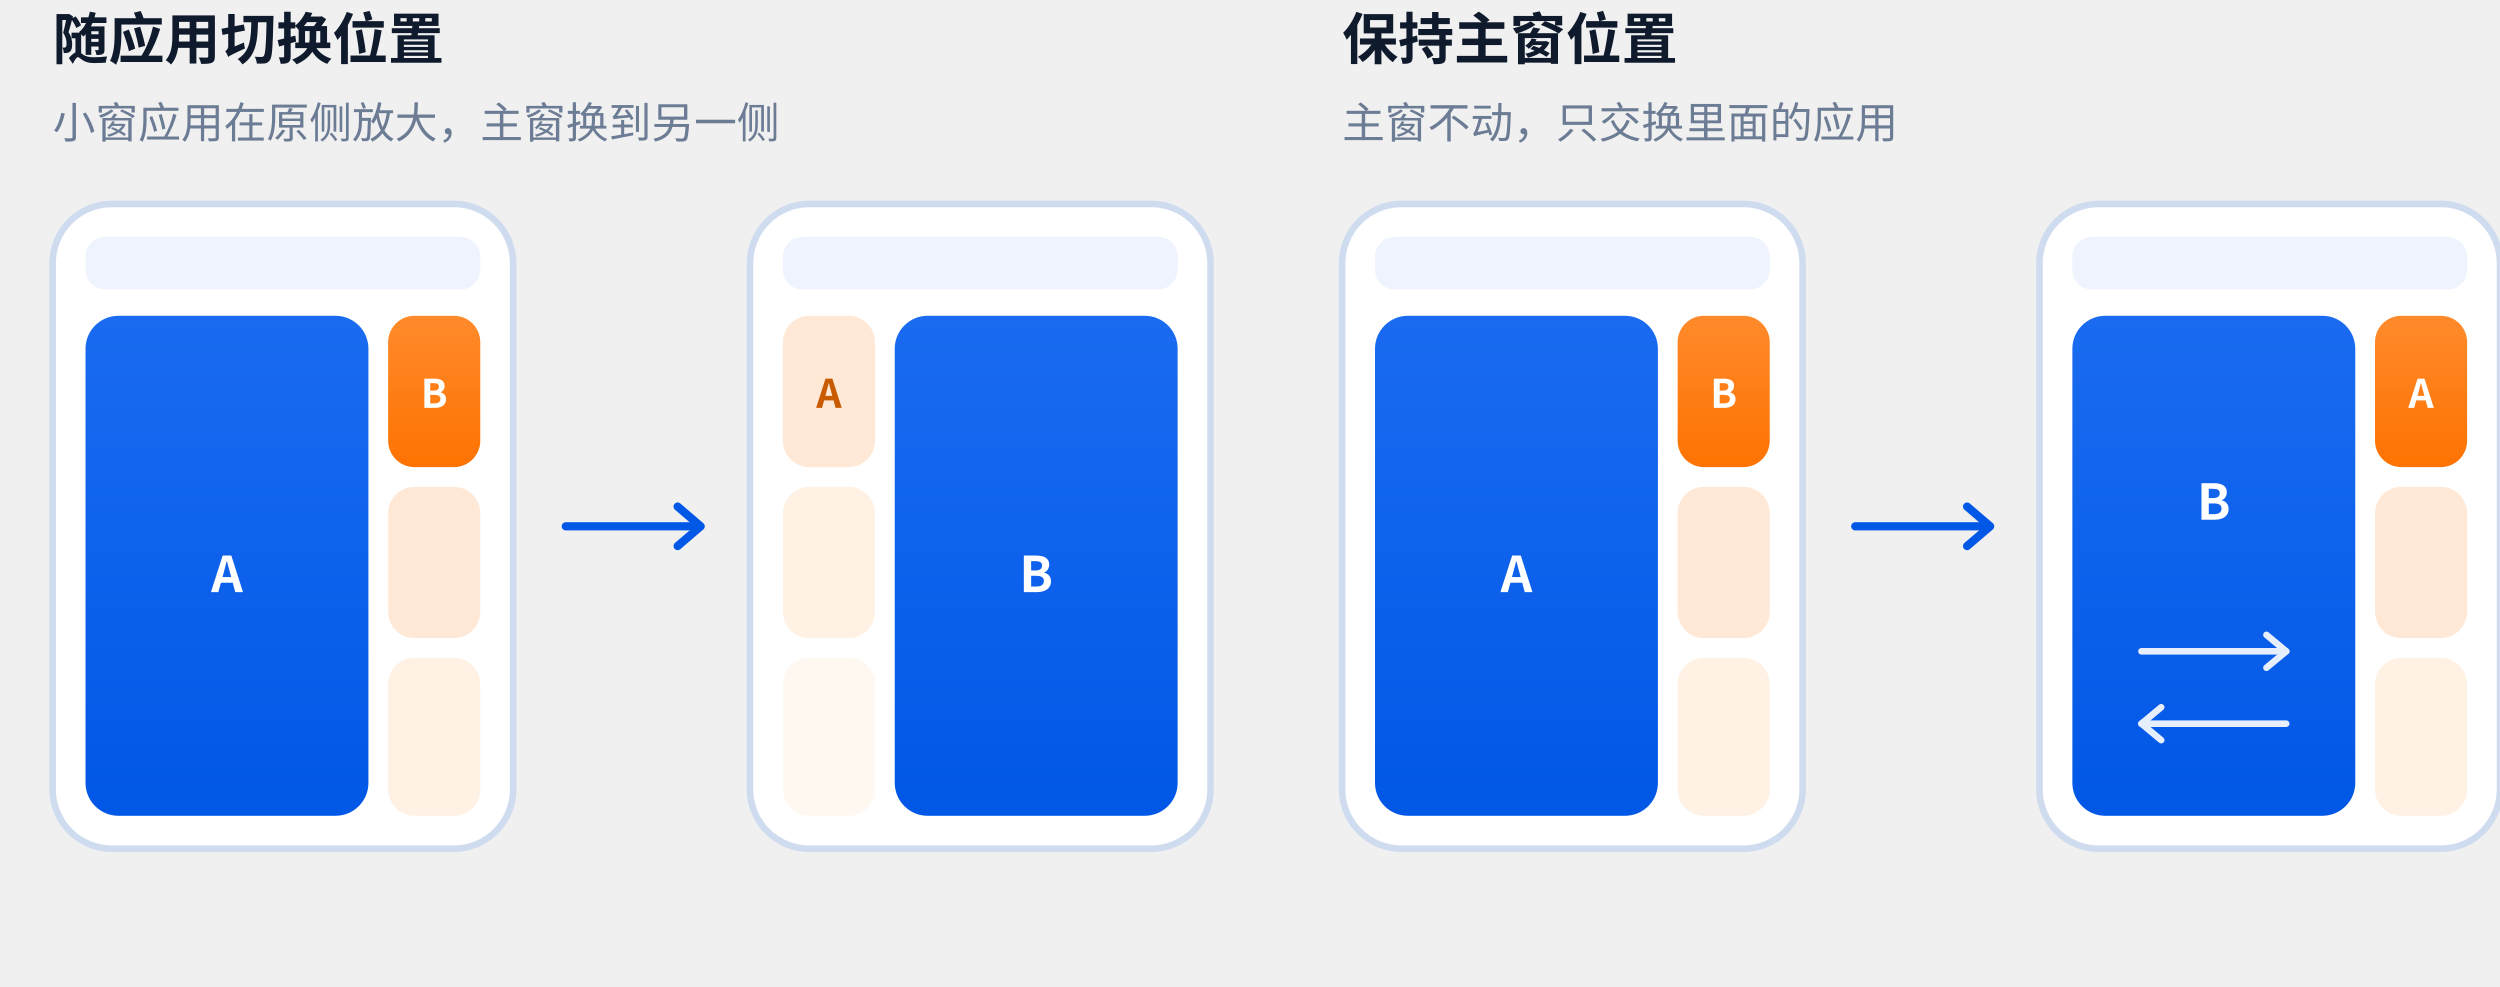
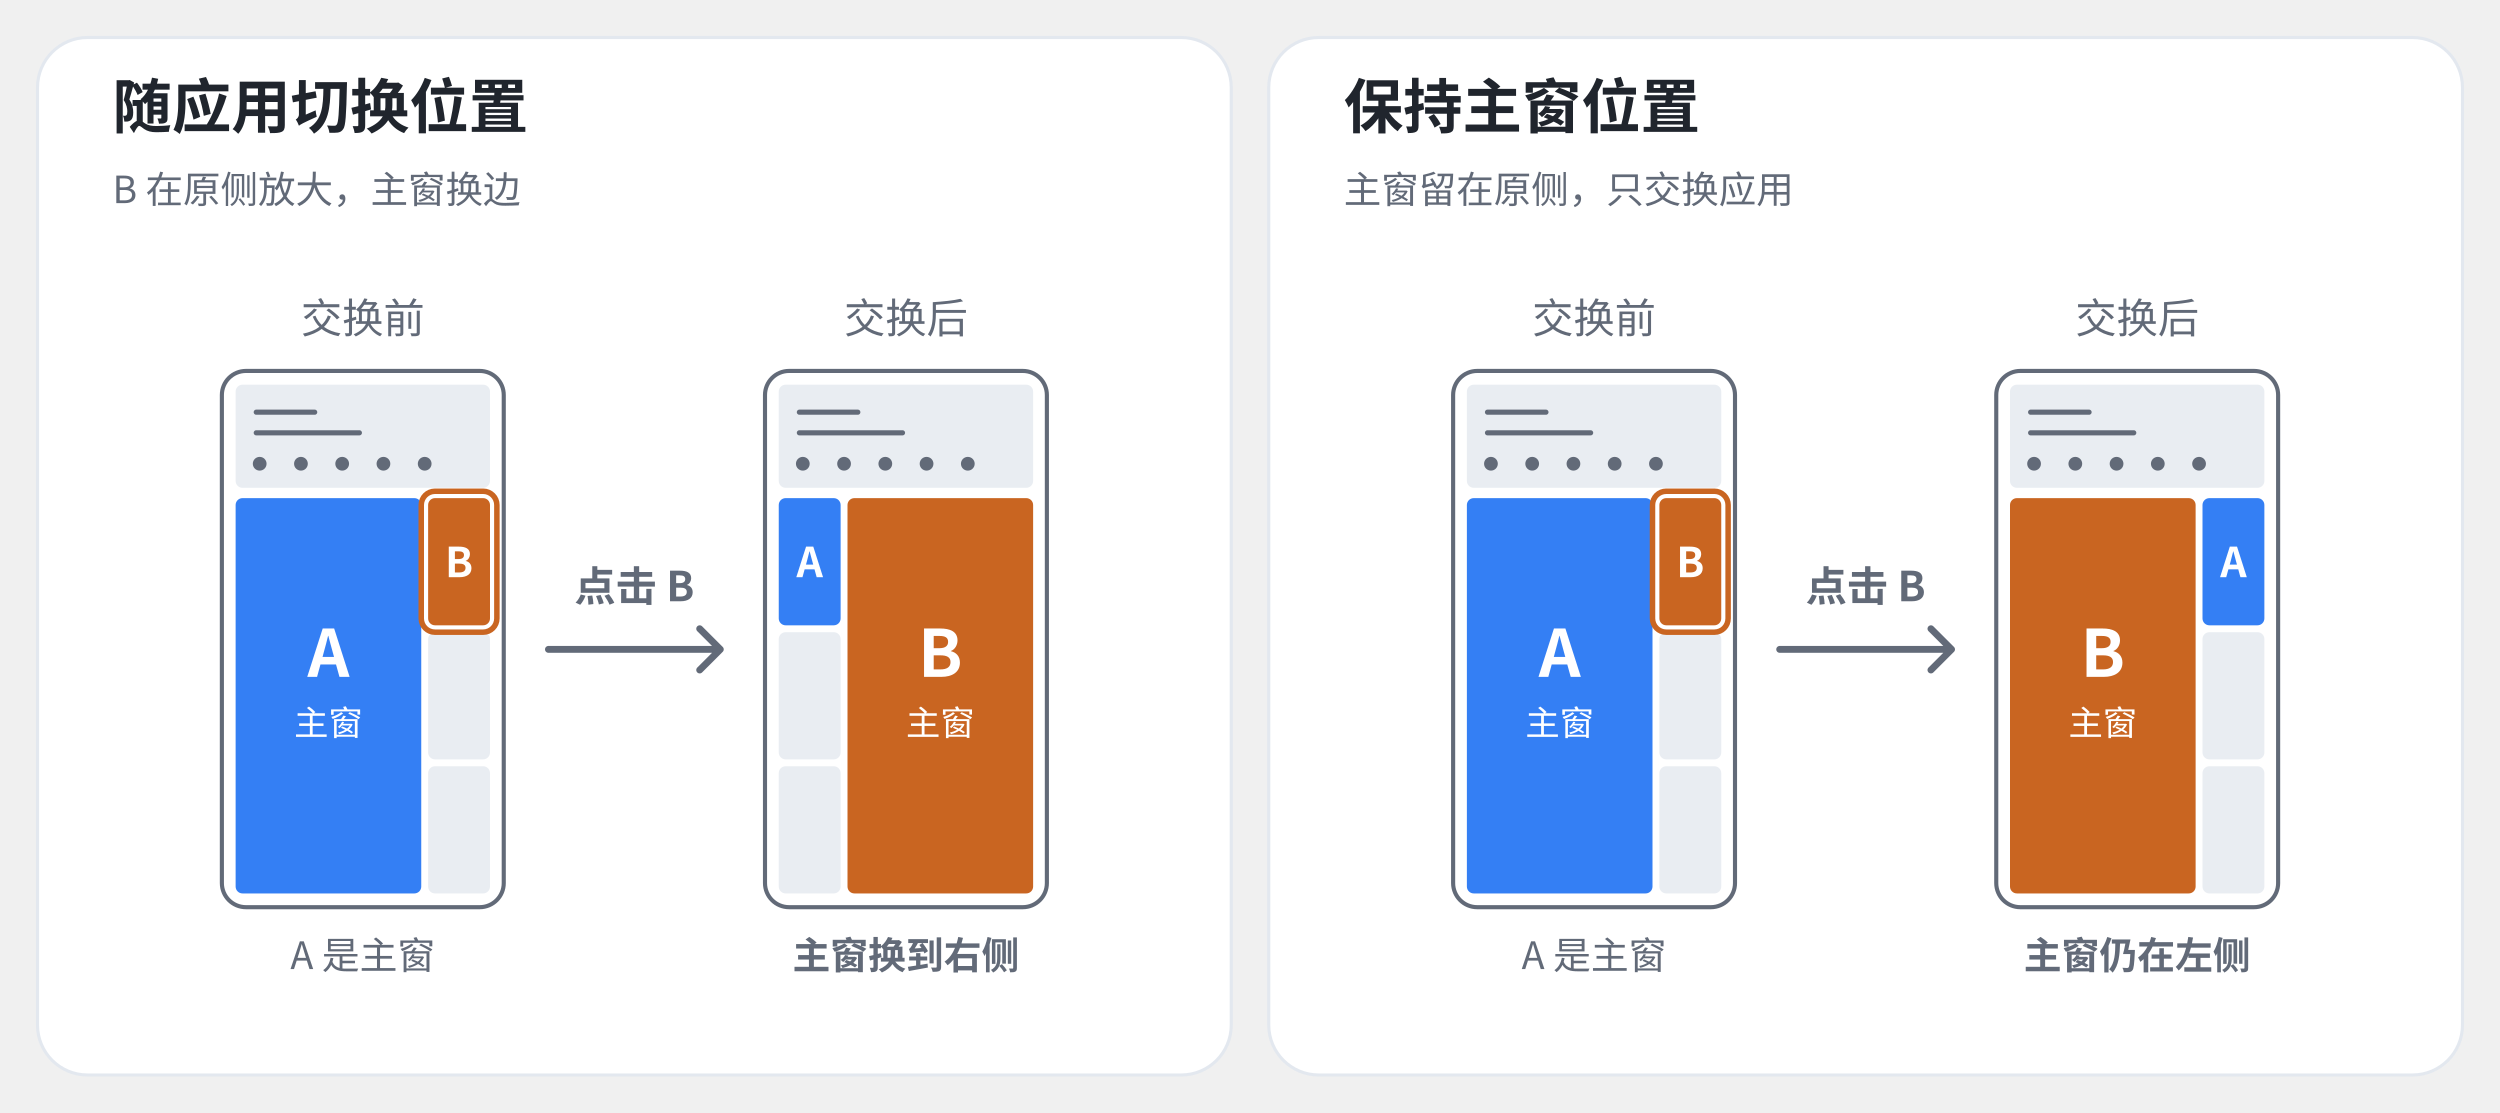
- <svg xmlns="http://www.w3.org/2000/svg" width="760" height="300" viewBox="0 0 760 300" role="img" aria-labelledby="title desc">
-   <defs>
-     <linearGradient id="blue" x1="0" y1="0" x2="0" y2="1">
-       <stop offset="0" stop-color="#1a6bf0" />
-       <stop offset="1" stop-color="#0157e6" />
-     </linearGradient>
-     <linearGradient id="orange" x1="0" y1="0" x2="0" y2="1">
-       <stop offset="0" stop-color="#ff8a2b" />
-       <stop offset="1" stop-color="#fe7302" />
-     </linearGradient>
-   </defs>
-   <g font-family="-apple-system,BlinkMacSystemFont,Segoe UI,Microsoft YaHei,Noto Sans CJK SC,sans-serif">
-     <g transform="translate(16 18)">
-       <text x="0" y="0" fill="#0f1b2d" font-size="17" font-weight="650">随应用切换位置</text>
-       <text x="0" y="24" fill="#6b7c94" font-size="13">小窗应用在原侧放大，主窗换到另一侧</text>
-       <g transform="translate(0 44)">
-         <rect x="0" y="0" width="140" height="196" rx="18" fill="#fff" stroke="#cfdcef" stroke-width="2" />
-         <rect x="10" y="10" width="120" height="16" rx="6" fill="#eef3fd" />
-         <rect x="10" y="34" width="86" height="152" rx="10" fill="url(#blue)" />
-         <rect x="102" y="34" width="28" height="46" rx="8" fill="url(#orange)" />
-         <rect x="102" y="86" width="28" height="46" rx="8" fill="#ffe9d6" />
-         <rect x="102" y="138" width="28" height="48" rx="8" fill="#fff1e4" />
-         <text x="53" y="118" text-anchor="middle" fill="#fff" font-size="15" font-weight="600">A</text>
-         <text x="116" y="62" text-anchor="middle" fill="#fff" font-size="12" font-weight="600">B</text>
-         <path d="M156 98H196" fill="none" stroke="#0157e6" stroke-width="2.5" stroke-linecap="round" />
-         <path d="M190 92L197 98L190 104" fill="none" stroke="#0157e6" stroke-width="2.5" stroke-linecap="round" stroke-linejoin="round" />
-         <rect x="212" y="0" width="140" height="196" rx="18" fill="#fff" stroke="#cfdcef" stroke-width="2" />
-         <rect x="222" y="10" width="120" height="16" rx="6" fill="#eef3fd" />
-         <rect x="222" y="34" width="28" height="46" rx="8" fill="#ffe9d6" />
-         <rect x="222" y="86" width="28" height="46" rx="8" fill="#fff1e4" />
-         <rect x="222" y="138" width="28" height="48" rx="8" fill="#fff8f1" />
-         <rect x="256" y="34" width="86" height="152" rx="10" fill="url(#blue)" />
-         <text x="299" y="118" text-anchor="middle" fill="#fff" font-size="15" font-weight="600">B</text>
-         <text x="236" y="62" text-anchor="middle" fill="#c85a00" font-size="12" font-weight="600">A</text>
-       </g>
-     </g>
-     <g transform="translate(408 18)">
-       <text x="0" y="0" fill="#0f1b2d" font-size="17" font-weight="650">保持主窗位置</text>
-       <text x="0" y="24" fill="#6b7c94" font-size="13">主窗不动，只交换里面的应用</text>
-       <g transform="translate(0 44)">
-         <rect x="0" y="0" width="140" height="196" rx="18" fill="#fff" stroke="#cfdcef" stroke-width="2" />
-         <rect x="10" y="10" width="120" height="16" rx="6" fill="#eef3fd" />
-         <rect x="10" y="34" width="86" height="152" rx="10" fill="url(#blue)" />
-         <rect x="102" y="34" width="28" height="46" rx="8" fill="url(#orange)" />
-         <rect x="102" y="86" width="28" height="46" rx="8" fill="#ffe9d6" />
-         <rect x="102" y="138" width="28" height="48" rx="8" fill="#fff1e4" />
-         <text x="53" y="118" text-anchor="middle" fill="#fff" font-size="15" font-weight="600">A</text>
-         <text x="116" y="62" text-anchor="middle" fill="#fff" font-size="12" font-weight="600">B</text>
-         <path d="M156 98H196" fill="none" stroke="#0157e6" stroke-width="2.5" stroke-linecap="round" />
-         <path d="M190 92L197 98L190 104" fill="none" stroke="#0157e6" stroke-width="2.5" stroke-linecap="round" stroke-linejoin="round" />
-         <rect x="212" y="0" width="140" height="196" rx="18" fill="#fff" stroke="#cfdcef" stroke-width="2" />
-         <rect x="222" y="10" width="120" height="16" rx="6" fill="#eef3fd" />
-         <rect x="222" y="34" width="86" height="152" rx="10" fill="url(#blue)" />
-         <rect x="314" y="34" width="28" height="46" rx="8" fill="url(#orange)" />
-         <rect x="314" y="86" width="28" height="46" rx="8" fill="#ffe9d6" />
-         <rect x="314" y="138" width="28" height="48" rx="8" fill="#fff1e4" />
-         <text x="265" y="96" text-anchor="middle" fill="#fff" font-size="15" font-weight="600">B</text>
-         <text x="328" y="62" text-anchor="middle" fill="#fff" font-size="12" font-weight="600">A</text>
-         <g stroke="#fff" stroke-width="2" stroke-linecap="round" stroke-linejoin="round" fill="none" opacity="0.9">
-           <path d="M243 136H287" />
-           <path d="M281 131L287 136L281 141" />
-           <path d="M287 158H243" />
-           <path d="M249 153L243 158L249 163" />
-         </g>
-       </g>
-     </g>
+ <svg xmlns="http://www.w3.org/2000/svg" width="800" height="356" viewBox="0 0 800 356" role="img" aria-labelledby="title desc" font-family="Microsoft YaHei, Noto Sans CJK SC, sans-serif">
+   <rect x="12" y="12" width="382" height="332" rx="16" fill="#fff" stroke="#e3e8ef" />
+   <g transform="translate(36 0)">
+     <text x="0" y="41" font-size="19" font-weight="700" fill="#20252d">随应用切换位置</text>
+     <text x="0" y="65" font-size="12" fill="#626a78">B 在原侧放大，主窗换边</text>
+   </g>
+   <g transform="translate(49 89) scale(1.1)">
+     <text x="61" y="16" font-size="12" fill="#626a78" text-anchor="middle" font-weight="400">交换前</text>
+     <text x="219" y="16" font-size="12" fill="#626a78" text-anchor="middle" font-weight="400">交换后</text>
+     <rect x="20" y="27" width="82" height="156" rx="7" fill="none" stroke="#626a78" stroke-width="1.2" />
+     <rect x="24" y="31" width="74" height="30" rx="2" fill="#e9edf2" />
+     <line x1="30" y1="39" x2="47" y2="39" stroke="#626a78" stroke-width="1.5" stroke-linecap="round" />
+     <line x1="30" y1="45" x2="60" y2="45" stroke="#626a78" stroke-width="1.5" stroke-linecap="round" />
+     <circle cx="31" cy="54" r="2" fill="#626a78" />
+     <circle cx="43" cy="54" r="2" fill="#626a78" />
+     <circle cx="55" cy="54" r="2" fill="#626a78" />
+     <circle cx="67" cy="54" r="2" fill="#626a78" />
+     <circle cx="79" cy="54" r="2" fill="#626a78" />
+     <rect x="24" y="64" width="54" height="115" rx="2" fill="#347ff4" />
+     <text x="51.0" y="116" font-size="19" fill="#fff" text-anchor="middle" font-weight="700">A</text>
+     <text x="51.0" y="133" font-size="10" fill="#fff" text-anchor="middle" font-weight="400">主窗</text>
+     <rect x="80" y="64" width="18" height="37" rx="2" fill="#c96521" />
+     <text x="89.0" y="87" font-size="12" fill="#fff" text-anchor="middle" font-weight="700">B</text>
+     <rect x="80" y="103" width="18" height="37" rx="2" fill="#e9edf2" />
+     <rect x="80" y="142" width="18" height="37" rx="2" fill="#e9edf2" />
+     <rect x="78" y="62" width="22" height="41" rx="4" fill="none" stroke="#c96521" stroke-width="1.6" />
+     <rect x="178" y="27" width="82" height="156" rx="7" fill="none" stroke="#626a78" stroke-width="1.2" />
+     <rect x="182" y="31" width="74" height="30" rx="2" fill="#e9edf2" />
+     <line x1="188" y1="39" x2="205" y2="39" stroke="#626a78" stroke-width="1.5" stroke-linecap="round" />
+     <line x1="188" y1="45" x2="218" y2="45" stroke="#626a78" stroke-width="1.5" stroke-linecap="round" />
+     <circle cx="189" cy="54" r="2" fill="#626a78" />
+     <circle cx="201" cy="54" r="2" fill="#626a78" />
+     <circle cx="213" cy="54" r="2" fill="#626a78" />
+     <circle cx="225" cy="54" r="2" fill="#626a78" />
+     <circle cx="237" cy="54" r="2" fill="#626a78" />
+     <rect x="202" y="64" width="54" height="115" rx="2" fill="#c96521" />
+     <text x="229.0" y="116" font-size="19" fill="#fff" text-anchor="middle" font-weight="700">B</text>
+     <text x="229.0" y="133" font-size="10" fill="#fff" text-anchor="middle" font-weight="400">主窗</text>
+     <rect x="182" y="64" width="18" height="37" rx="2" fill="#347ff4" />
+     <text x="191.0" y="87" font-size="12" fill="#fff" text-anchor="middle" font-weight="700">A</text>
+     <rect x="182" y="103" width="18" height="37" rx="2" fill="#e9edf2" />
+     <rect x="182" y="142" width="18" height="37" rx="2" fill="#e9edf2" />
+     <text x="140" y="94" font-size="12" fill="#626a78" text-anchor="middle" font-weight="700">点击 B</text>
+     <path d="M115 108 H165 M159 102 L165 108 L159 114" fill="none" stroke="#626a78" stroke-width="2" stroke-linecap="round" stroke-linejoin="round" />
+     <text x="61" y="201" font-size="11" fill="#626a78" text-anchor="middle" font-weight="400">A 是主窗</text>
+     <text x="219" y="201" font-size="11" fill="#626a78" text-anchor="middle" font-weight="700">主窗换到右侧</text>
+   </g>
+   <rect x="406" y="12" width="382" height="332" rx="16" fill="#fff" stroke="#e3e8ef" />
+   <g transform="translate(430 0)">
+     <text x="0" y="41" font-size="19" font-weight="700" fill="#20252d">保持主窗位置</text>
+     <text x="0" y="65" font-size="12" fill="#626a78">主窗留在原侧，只交换应用</text>
+   </g>
+   <g transform="translate(443 89) scale(1.1)">
+     <text x="61" y="16" font-size="12" fill="#626a78" text-anchor="middle" font-weight="400">交换前</text>
+     <text x="219" y="16" font-size="12" fill="#626a78" text-anchor="middle" font-weight="400">交换后</text>
+     <rect x="20" y="27" width="82" height="156" rx="7" fill="none" stroke="#626a78" stroke-width="1.2" />
+     <rect x="24" y="31" width="74" height="30" rx="2" fill="#e9edf2" />
+     <line x1="30" y1="39" x2="47" y2="39" stroke="#626a78" stroke-width="1.5" stroke-linecap="round" />
+     <line x1="30" y1="45" x2="60" y2="45" stroke="#626a78" stroke-width="1.5" stroke-linecap="round" />
+     <circle cx="31" cy="54" r="2" fill="#626a78" />
+     <circle cx="43" cy="54" r="2" fill="#626a78" />
+     <circle cx="55" cy="54" r="2" fill="#626a78" />
+     <circle cx="67" cy="54" r="2" fill="#626a78" />
+     <circle cx="79" cy="54" r="2" fill="#626a78" />
+     <rect x="24" y="64" width="54" height="115" rx="2" fill="#347ff4" />
+     <text x="51.0" y="116" font-size="19" fill="#fff" text-anchor="middle" font-weight="700">A</text>
+     <text x="51.0" y="133" font-size="10" fill="#fff" text-anchor="middle" font-weight="400">主窗</text>
+     <rect x="80" y="64" width="18" height="37" rx="2" fill="#c96521" />
+     <text x="89.0" y="87" font-size="12" fill="#fff" text-anchor="middle" font-weight="700">B</text>
+     <rect x="80" y="103" width="18" height="37" rx="2" fill="#e9edf2" />
+     <rect x="80" y="142" width="18" height="37" rx="2" fill="#e9edf2" />
+     <rect x="78" y="62" width="22" height="41" rx="4" fill="none" stroke="#c96521" stroke-width="1.6" />
+     <rect x="178" y="27" width="82" height="156" rx="7" fill="none" stroke="#626a78" stroke-width="1.2" />
+     <rect x="182" y="31" width="74" height="30" rx="2" fill="#e9edf2" />
+     <line x1="188" y1="39" x2="205" y2="39" stroke="#626a78" stroke-width="1.5" stroke-linecap="round" />
+     <line x1="188" y1="45" x2="218" y2="45" stroke="#626a78" stroke-width="1.5" stroke-linecap="round" />
+     <circle cx="189" cy="54" r="2" fill="#626a78" />
+     <circle cx="201" cy="54" r="2" fill="#626a78" />
+     <circle cx="213" cy="54" r="2" fill="#626a78" />
+     <circle cx="225" cy="54" r="2" fill="#626a78" />
+     <circle cx="237" cy="54" r="2" fill="#626a78" />
+     <rect x="182" y="64" width="54" height="115" rx="2" fill="#c96521" />
+     <text x="209.0" y="116" font-size="19" fill="#fff" text-anchor="middle" font-weight="700">B</text>
+     <text x="209.0" y="133" font-size="10" fill="#fff" text-anchor="middle" font-weight="400">主窗</text>
+     <rect x="238" y="64" width="18" height="37" rx="2" fill="#347ff4" />
+     <text x="247.0" y="87" font-size="12" fill="#fff" text-anchor="middle" font-weight="700">A</text>
+     <rect x="238" y="103" width="18" height="37" rx="2" fill="#e9edf2" />
+     <rect x="238" y="142" width="18" height="37" rx="2" fill="#e9edf2" />
+     <text x="140" y="94" font-size="12" fill="#626a78" text-anchor="middle" font-weight="700">点击 B</text>
+     <path d="M115 108 H165 M159 102 L165 108 L159 114" fill="none" stroke="#626a78" stroke-width="2" stroke-linecap="round" stroke-linejoin="round" />
+     <text x="61" y="201" font-size="11" fill="#626a78" text-anchor="middle" font-weight="400">A 是主窗</text>
+     <text x="219" y="201" font-size="11" fill="#626a78" text-anchor="middle" font-weight="700">主窗仍在左侧</text>
  </g>
</svg>
